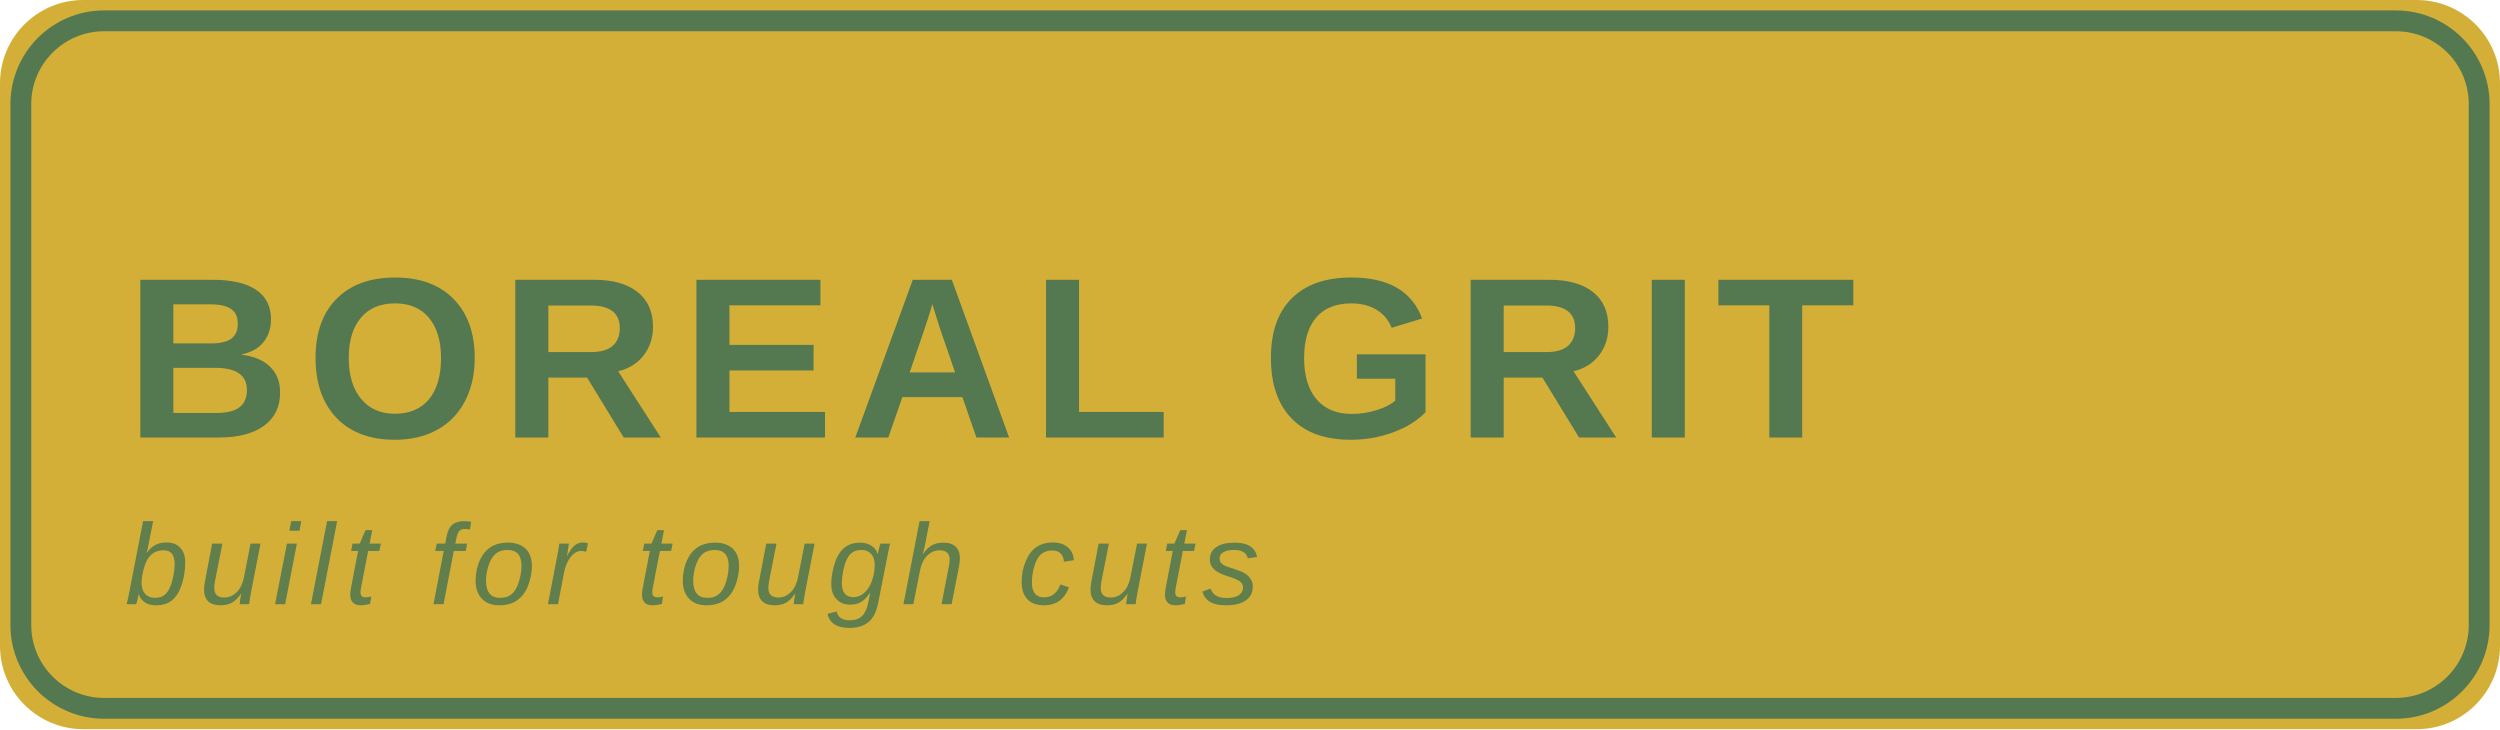
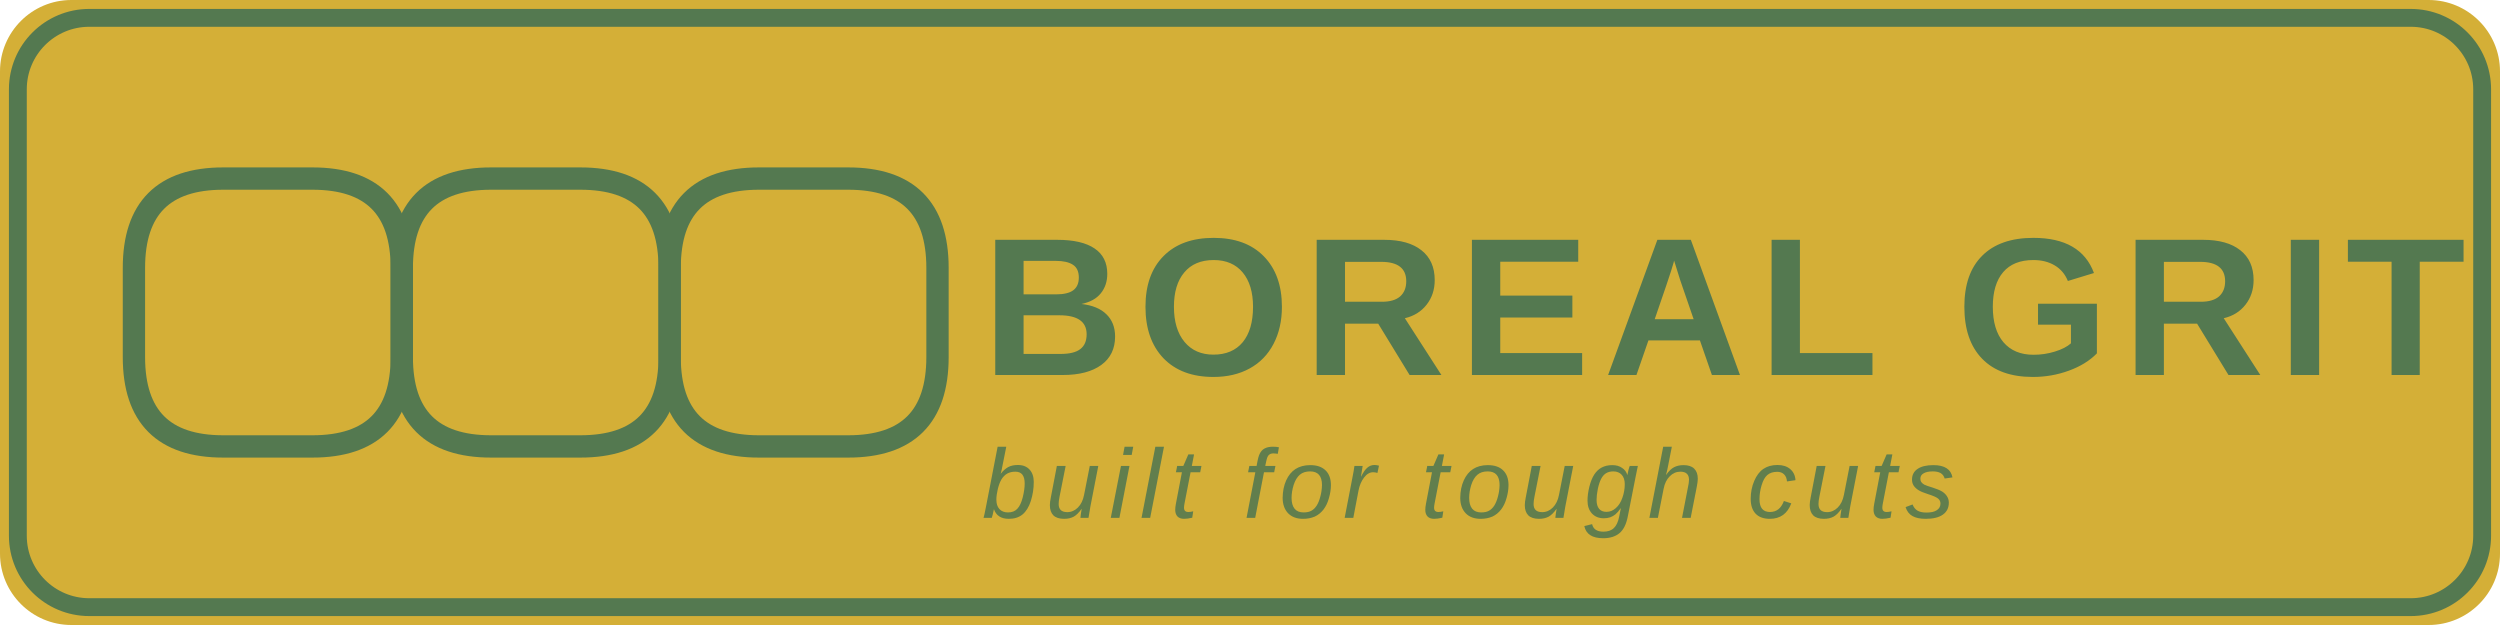
- <svg xmlns="http://www.w3.org/2000/svg" width="240" height="70" viewBox="0 0 240 70">
-   <rect x="0" y="0" width="240" height="70" rx="8" ry="8" fill="#D4AF37" />
-   <rect x="2" y="2" width="236" height="66" rx="8" ry="8" fill="none" stroke="#547950" stroke-width="2" />
-   <text x="12" y="42" font-family="'Helvetica Neue', Arial, sans-serif" font-size="22" font-weight="700" fill="#547950" letter-spacing="1.5px">
+ <svg xmlns="http://www.w3.org/2000/svg" width="280" height="70" viewBox="0 0 280 70">
+   <rect x="0" y="0" width="280" height="70" rx="8" ry="8" fill="#D4AF37" />
+   <rect x="2" y="2" width="276" height="66" rx="8" ry="8" fill="none" stroke="#547950" stroke-width="2" />
+   <g transform="translate(15, 20)">
+     <path d="M 0 10 Q 0 0 10 0 L 20 0 Q 30 0 30 10 L 30 20 Q 30 30 20 30 L 10 30 Q 0 30 0 20 Z" fill="none" stroke="#547950" stroke-width="2.5" stroke-linecap="round" stroke-linejoin="round" />
+     <path d="M 30 10 Q 30 0 40 0 L 50 0 Q 60 0 60 10 L 60 20 Q 60 30 50 30 L 40 30 Q 30 30 30 20 Z" fill="none" stroke="#547950" stroke-width="2.5" stroke-linecap="round" stroke-linejoin="round" />
+     <path d="M 60 10 Q 60 0 70 0 L 80 0 Q 90 0 90 10 L 90 20 Q 90 30 80 30 L 70 30 Q 60 30 60 20 Z" fill="none" stroke="#547950" stroke-width="2.5" stroke-linecap="round" stroke-linejoin="round" />
+     <line x1="30" y1="15" x2="30" y2="15" stroke="#547950" stroke-width="2.5" />
+     <line x1="60" y1="15" x2="60" y2="15" stroke="#547950" stroke-width="2.5" />
+   </g>
+   <text x="110" y="42" font-family="'Helvetica Neue', Arial, sans-serif" font-size="22" font-weight="700" fill="#547950" letter-spacing="1.5px">
    BOREAL GRIT
  </text>
-   <text x="12" y="58" font-family="'Helvetica Neue', Arial, sans-serif" font-size="11" font-weight="400" fill="#547950" opacity="0.9" letter-spacing="1px" font-style="italic">
+   <text x="110" y="58" font-family="'Helvetica Neue', Arial, sans-serif" font-size="11" font-weight="400" fill="#547950" opacity="0.9" letter-spacing="1px" font-style="italic">
    built for tough cuts
  </text>
</svg>
